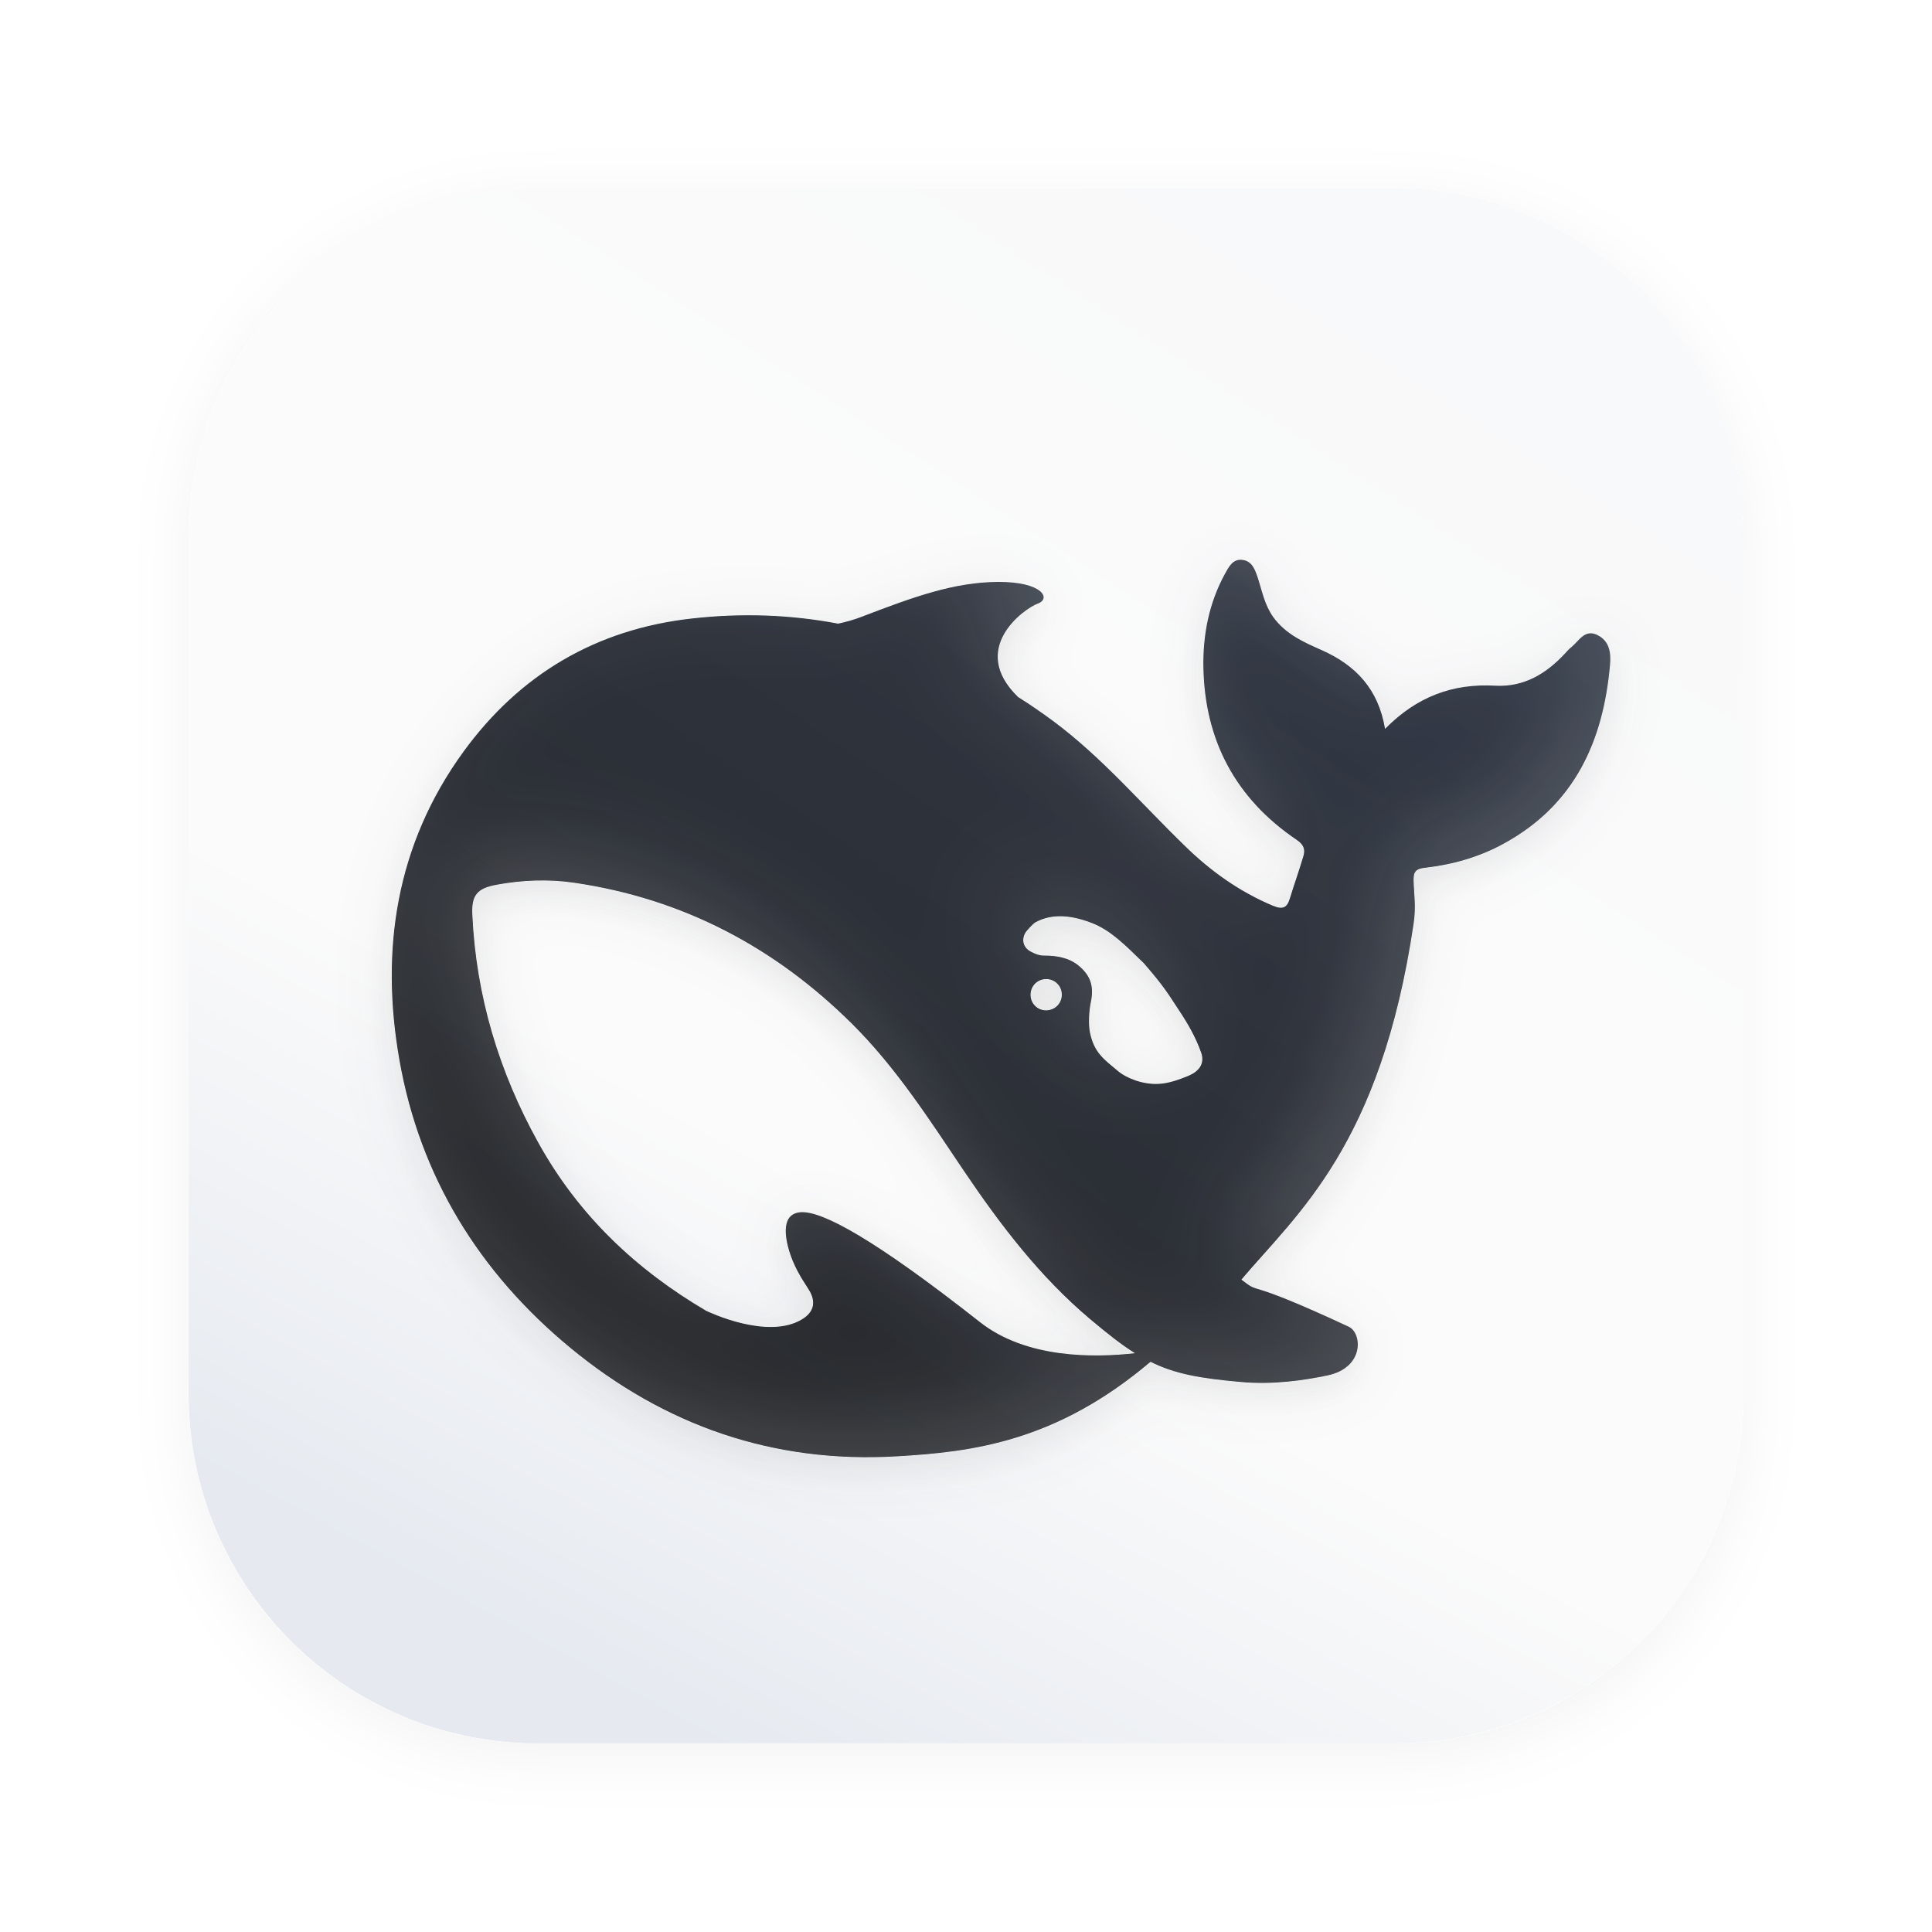
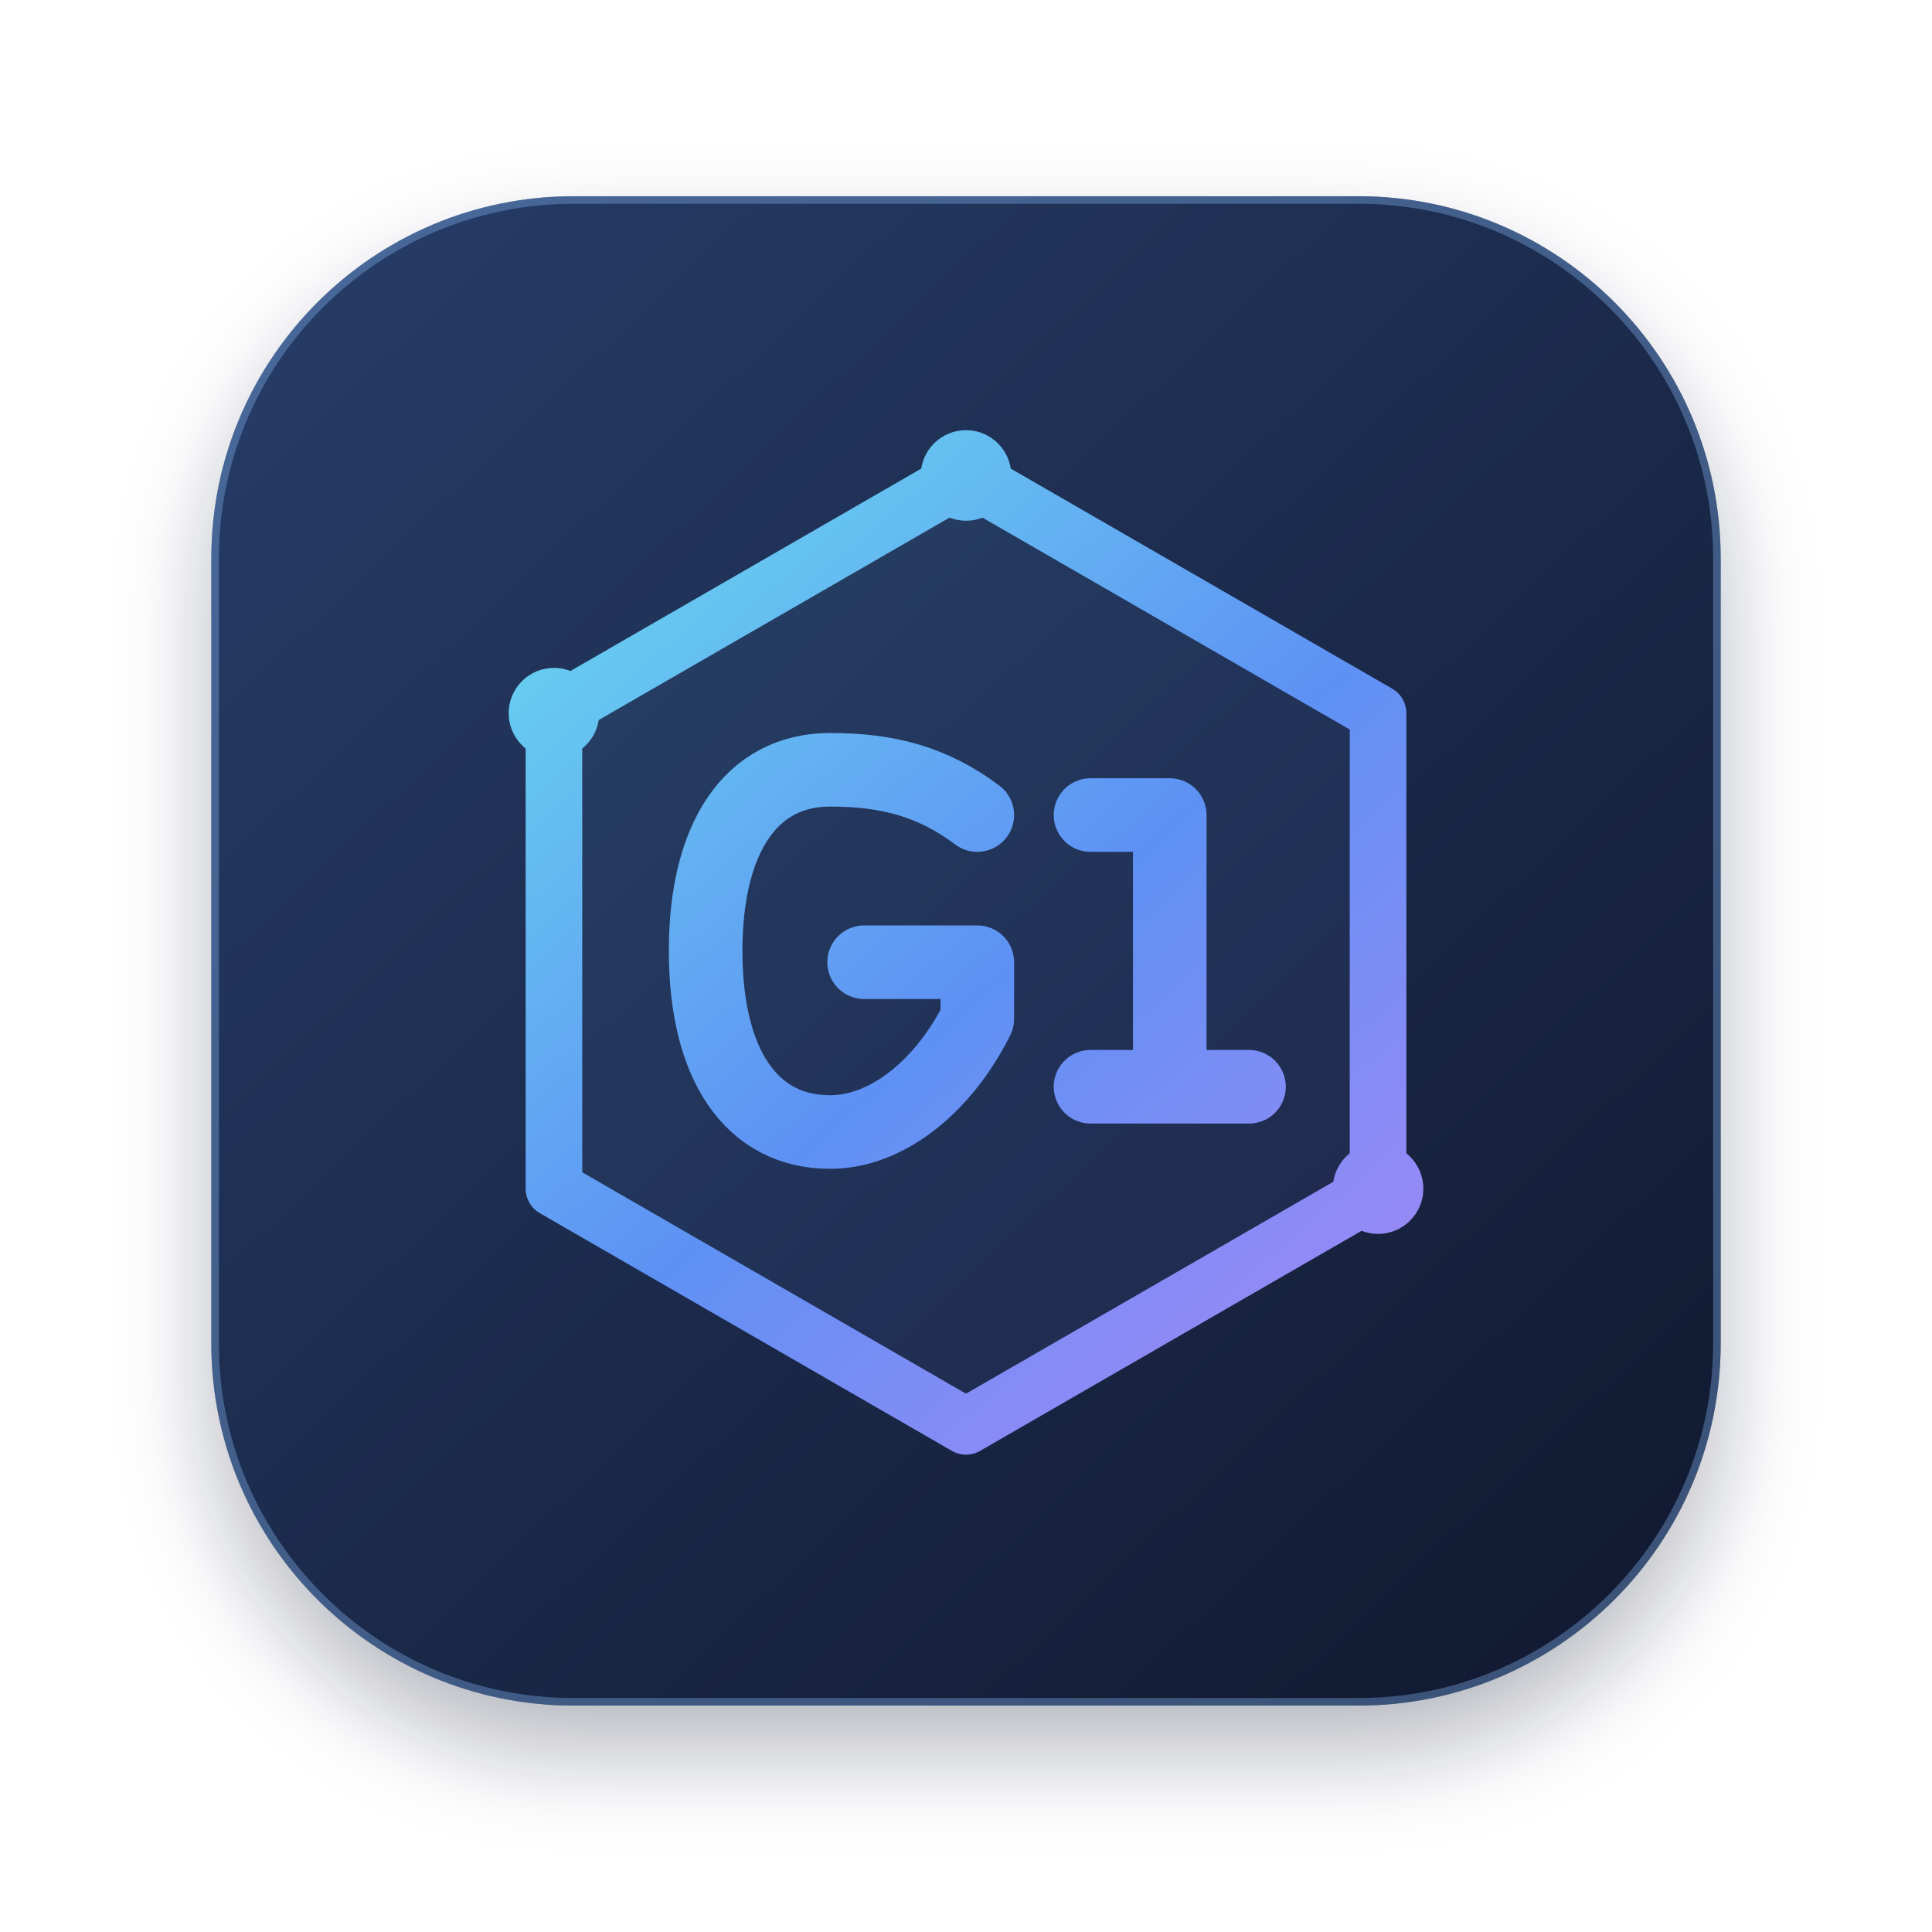
- <svg xmlns="http://www.w3.org/2000/svg" width="1024" height="1024" viewBox="0 0 1024 1024" fill="none">
-   <g transform="translate(100 100) scale(0.8046875) translate(-40 -32)">
-     <g filter="url(#filter0_d_1637_371)">
-       <rect rx="230" width="1024" height="1024" transform="translate(40 32)" fill="#FBFBFB" />
-       <rect rx="230" width="1024" height="1024" transform="translate(40 32)" fill="url(#paint0_linear_1637_371)" fill-opacity="0.4" />
-       <rect rx="230" width="1024" height="1024" transform="translate(40 32)" fill="url(#paint1_linear_1637_371)" fill-opacity="0.8" />
-       <g filter="url(#filter1_ddi_1637_371)">
-         <path d="M968.002 326.025C959.5 321.85 955.842 329.804 950.865 333.835C949.162 335.143 947.722 336.834 946.283 338.393C933.859 351.673 919.336 360.407 900.376 359.363C872.649 357.804 848.963 366.525 828.035 387.759C823.586 361.583 808.812 345.951 786.313 335.936C774.536 330.729 762.64 325.51 754.401 314.186C748.645 306.112 747.074 297.127 744.195 288.274C742.36 282.936 740.538 277.465 734.385 276.554C727.718 275.51 725.103 281.112 722.476 285.803C712.006 304.95 707.952 326.039 708.349 347.405C709.26 395.463 729.54 433.742 769.823 460.962C774.404 464.094 775.579 467.212 774.14 471.771C771.394 481.153 768.119 490.257 765.241 499.639C763.406 505.624 760.66 506.933 754.256 504.329C732.154 495.08 713.049 481.417 696.175 464.874C667.524 437.138 641.633 406.536 609.325 382.566C601.733 376.964 594.154 371.758 586.298 366.802C553.33 334.773 590.616 308.464 599.251 305.333C608.282 302.082 602.393 290.877 573.214 291.009C544.048 291.141 517.364 300.906 483.353 313.935C478.389 315.891 473.147 317.318 467.786 318.494C436.917 312.64 404.873 311.332 371.377 315.111C308.332 322.141 257.975 351.964 220.953 402.876C176.471 464.081 166.014 533.624 178.835 606.153C192.302 682.594 231.291 745.887 291.194 795.372C353.328 846.68 424.876 871.813 506.498 866.99C556.076 864.122 611.279 857.489 673.532 804.74C689.23 812.55 705.708 815.681 733.052 818.02C754.111 819.976 774.391 816.976 790.076 813.726C814.674 808.519 812.971 785.726 804.072 781.564C731.995 747.962 747.826 761.638 733.435 750.565C770.06 707.198 825.263 662.139 846.85 516.156C848.553 504.567 847.114 497.273 846.85 487.892C846.718 482.157 848.025 479.95 854.574 479.303C872.623 477.215 890.156 472.273 906.238 463.42C952.938 437.892 971.765 395.965 976.215 345.7C976.875 338.01 976.083 330.069 967.976 326.039L968.002 326.025ZM561.067 778.432C491.222 723.477 457.343 705.374 443.347 706.154C430.263 706.933 432.626 721.918 435.505 731.682C438.515 741.315 442.436 747.962 447.929 756.418C451.718 762.021 454.346 770.345 444.14 776.609C421.641 790.549 382.533 771.918 380.698 771.006C335.174 744.182 297.109 708.757 270.293 660.316C244.389 613.698 229.35 563.685 226.868 510.302C226.208 497.406 230.01 492.847 242.831 490.508C259.704 487.376 277.106 486.729 293.98 489.2C365.264 499.625 425.959 531.523 476.844 582.052C505.878 610.831 527.861 645.213 550.491 678.815C574.561 714.492 600.452 748.49 633.42 776.358C645.066 786.122 654.348 793.548 663.247 799.019C636.431 802.018 591.698 802.666 561.08 778.445L561.067 778.432ZM594.55 562.905C594.55 557.171 599.132 552.625 604.888 552.625C606.195 552.625 607.371 552.876 608.414 553.273C609.853 553.801 611.16 554.581 612.203 555.744C614.038 557.567 615.081 560.17 615.081 562.905C615.081 568.64 610.5 573.185 604.743 573.185C598.987 573.185 594.537 568.627 594.537 562.905H594.55ZM698.539 616.301C691.871 619.037 685.19 621.375 678.787 621.64C668.845 622.155 657.992 618.125 652.103 613.17C642.953 605.479 636.404 601.185 633.658 587.773C632.483 582.039 633.13 573.185 634.186 568.111C636.536 557.171 633.922 550.141 626.212 543.759C619.927 538.553 611.952 537.112 603.185 537.112C599.911 537.112 596.914 535.685 594.682 534.509C591.025 532.686 588.015 528.127 590.893 522.525C591.804 520.701 596.254 516.275 597.297 515.495C609.206 508.716 622.937 510.936 635.625 516.01C647.403 520.833 656.288 529.686 669.109 542.186C682.193 557.289 684.543 561.465 692.003 572.789C697.892 581.642 703.252 590.759 706.909 601.185C709.128 607.699 706.249 613.038 698.539 616.288V616.301Z" fill="url(#paint2_linear_1637_371)" fill-opacity="0.9" />
-       </g>
-     </g>
+ <svg xmlns="http://www.w3.org/2000/svg" viewBox="0 0 1024 1024" fill="none">
+   <defs>
+     <linearGradient id="tile" x1="144" y1="128" x2="895" y2="922" gradientUnits="userSpaceOnUse">
+       <stop stop-color="#263C67" />
+       <stop offset="1" stop-color="#10182E" />
+     </linearGradient>
+     <linearGradient id="g1" x1="13" y1="8" x2="87" y2="92" gradientUnits="userSpaceOnUse">
+       <stop stop-color="#69DAEF" />
+       <stop offset="0.53" stop-color="#5E91F4" />
+       <stop offset="1" stop-color="#A687F7" />
+     </linearGradient>
+     <filter id="shadow" x="56" y="72" width="912" height="930" filterUnits="userSpaceOnUse">
+       <feGaussianBlur stdDeviation="24" />
+     </filter>
+   </defs>
+   <rect x="112" y="129" width="800" height="800" rx="192" fill="#0C1630" opacity=".3" filter="url(#shadow)" />
+   <rect x="112" y="104" width="800" height="800" rx="192" fill="url(#tile)" />
+   <rect x="114" y="106" width="796" height="796" rx="190" stroke="#87B9F8" stroke-opacity=".35" stroke-width="4" />
+   <g transform="translate(212 204) scale(6)">
+     <path d="M50 8 86.4 29 86.4 71 50 92 13.6 71 13.6 29Z" stroke="url(#g1)" stroke-width="5" stroke-linejoin="round" fill="url(#g1)" fill-opacity=".08" />
+     <path d="M51 38C47 35 43 34 38 34 31 34 27 40 27 50S31 66 38 66C43 66 48 62 51 56V51H41" stroke="url(#g1)" stroke-width="6.5" stroke-linecap="round" stroke-linejoin="round" />
+     <path d="M61 38H68V62M61 62H75" stroke="url(#g1)" stroke-width="6.5" stroke-linecap="round" stroke-linejoin="round" />
+     <circle cx="50" cy="8" r="4" fill="url(#g1)" />
+     <circle cx="86.4" cy="71" r="4" fill="url(#g1)" />
+     <circle cx="13.6" cy="29" r="4" fill="url(#g1)" />
  </g>
-   <defs>
-     <filter id="filter0_d_1637_371" x="-8" y="-16" width="1120" height="1120" filterUnits="userSpaceOnUse" color-interpolation-filters="sRGB">
-       <feFlood flood-opacity="0" result="BackgroundImageFix" />
-       <feColorMatrix in="SourceAlpha" type="matrix" values="0 0 0 0 0 0 0 0 0 0 0 0 0 0 0 0 0 0 127 0" result="hardAlpha" />
-       <feOffset dy="8" />
-       <feGaussianBlur stdDeviation="20" />
-       <feComposite in2="hardAlpha" operator="out" />
-       <feColorMatrix type="matrix" values="0 0 0 0 0 0 0 0 0 0 0 0 0 0 0 0 0 0 0.05 0" />
-       <feBlend mode="normal" in2="BackgroundImageFix" result="effect1_dropShadow_1637_371" />
-       <feBlend mode="normal" in="BackgroundImageFix" in2="effect1_dropShadow_1637_371" result="BackgroundImageFix" />
-       <feBlend mode="normal" in="SourceGraphic" in2="BackgroundImageFix" result="shape" />
-     </filter>
-     <filter id="filter1_ddi_1637_371" x="133.744" y="240.427" width="882.652" height="671.147" filterUnits="userSpaceOnUse" color-interpolation-filters="sRGB">
-       <feFlood flood-opacity="0" result="BackgroundImageFix" />
-       <feColorMatrix in="SourceAlpha" type="matrix" values="0 0 0 0 0 0 0 0 0 0 0 0 0 0 0 0 0 0 127 0" result="hardAlpha" />
-       <feOffset dy="4" />
-       <feGaussianBlur stdDeviation="20" />
-       <feComposite in2="hardAlpha" operator="out" />
-       <feColorMatrix type="matrix" values="0 0 0 0 0.176 0 0 0 0 0.192 0 0 0 0 0.231 0 0 0 0.08 0" />
-       <feBlend mode="normal" in2="BackgroundImageFix" result="effect1_dropShadow_1637_371" />
-       <feColorMatrix in="SourceAlpha" type="matrix" values="0 0 0 0 0 0 0 0 0 0 0 0 0 0 0 0 0 0 127 0" result="hardAlpha" />
-       <feOffset dy="8" />
-       <feGaussianBlur stdDeviation="8" />
-       <feComposite in2="hardAlpha" operator="out" />
-       <feColorMatrix type="matrix" values="0 0 0 0 0.173 0 0 0 0 0.188 0 0 0 0 0.224 0 0 0 0.04 0" />
-       <feBlend mode="normal" in2="effect1_dropShadow_1637_371" result="effect2_dropShadow_1637_371" />
-       <feBlend mode="normal" in="SourceGraphic" in2="BackgroundImageFix" result="shape" />
-       <feColorMatrix in="SourceAlpha" type="matrix" values="0 0 0 0 0 0 0 0 0 0 0 0 0 0 0 0 0 0 127 0" result="hardAlpha" />
-       <feOffset dx="-16" dy="-20" />
-       <feGaussianBlur stdDeviation="30" />
-       <feComposite in2="hardAlpha" operator="arithmetic" k2="-1" k3="1" />
-       <feColorMatrix type="matrix" values="0 0 0 0 1 0 0 0 0 1 0 0 0 0 1 0 0 0 0.15 0" />
-       <feBlend mode="normal" in2="shape" result="effect3_innerShadow_1637_371" />
-       <feBlend mode="normal" in="effect3_innerShadow_1637_371" in2="effect2_dropShadow_1637_371" result="effect3_innerShadow_1637_371" />
-     </filter>
-     <linearGradient id="paint0_linear_1637_371" x1="973.58" y1="1.59609e-05" x2="378.123" y2="917.86" gradientUnits="userSpaceOnUse">
-       <stop offset="0.142" stop-color="#D4DBE9" />
-       <stop offset="0.486" stop-color="#FBFBFB" />
-     </linearGradient>
-     <linearGradient id="paint1_linear_1637_371" x1="603.371" y1="445.063" x2="239.356" y2="1111.41" gradientUnits="userSpaceOnUse">
-       <stop offset="0.363" stop-color="#FBFBFB" />
-       <stop offset="0.83" stop-color="#E1E6EE" />
-     </linearGradient>
-     <linearGradient id="paint2_linear_1637_371" x1="849.855" y1="39.085" x2="331.636" y2="802.645" gradientUnits="userSpaceOnUse">
-       <stop offset="0.086" stop-color="#1C2434" />
-       <stop offset="1" stop-color="#0F1115" />
-     </linearGradient>
-   </defs>
</svg>
